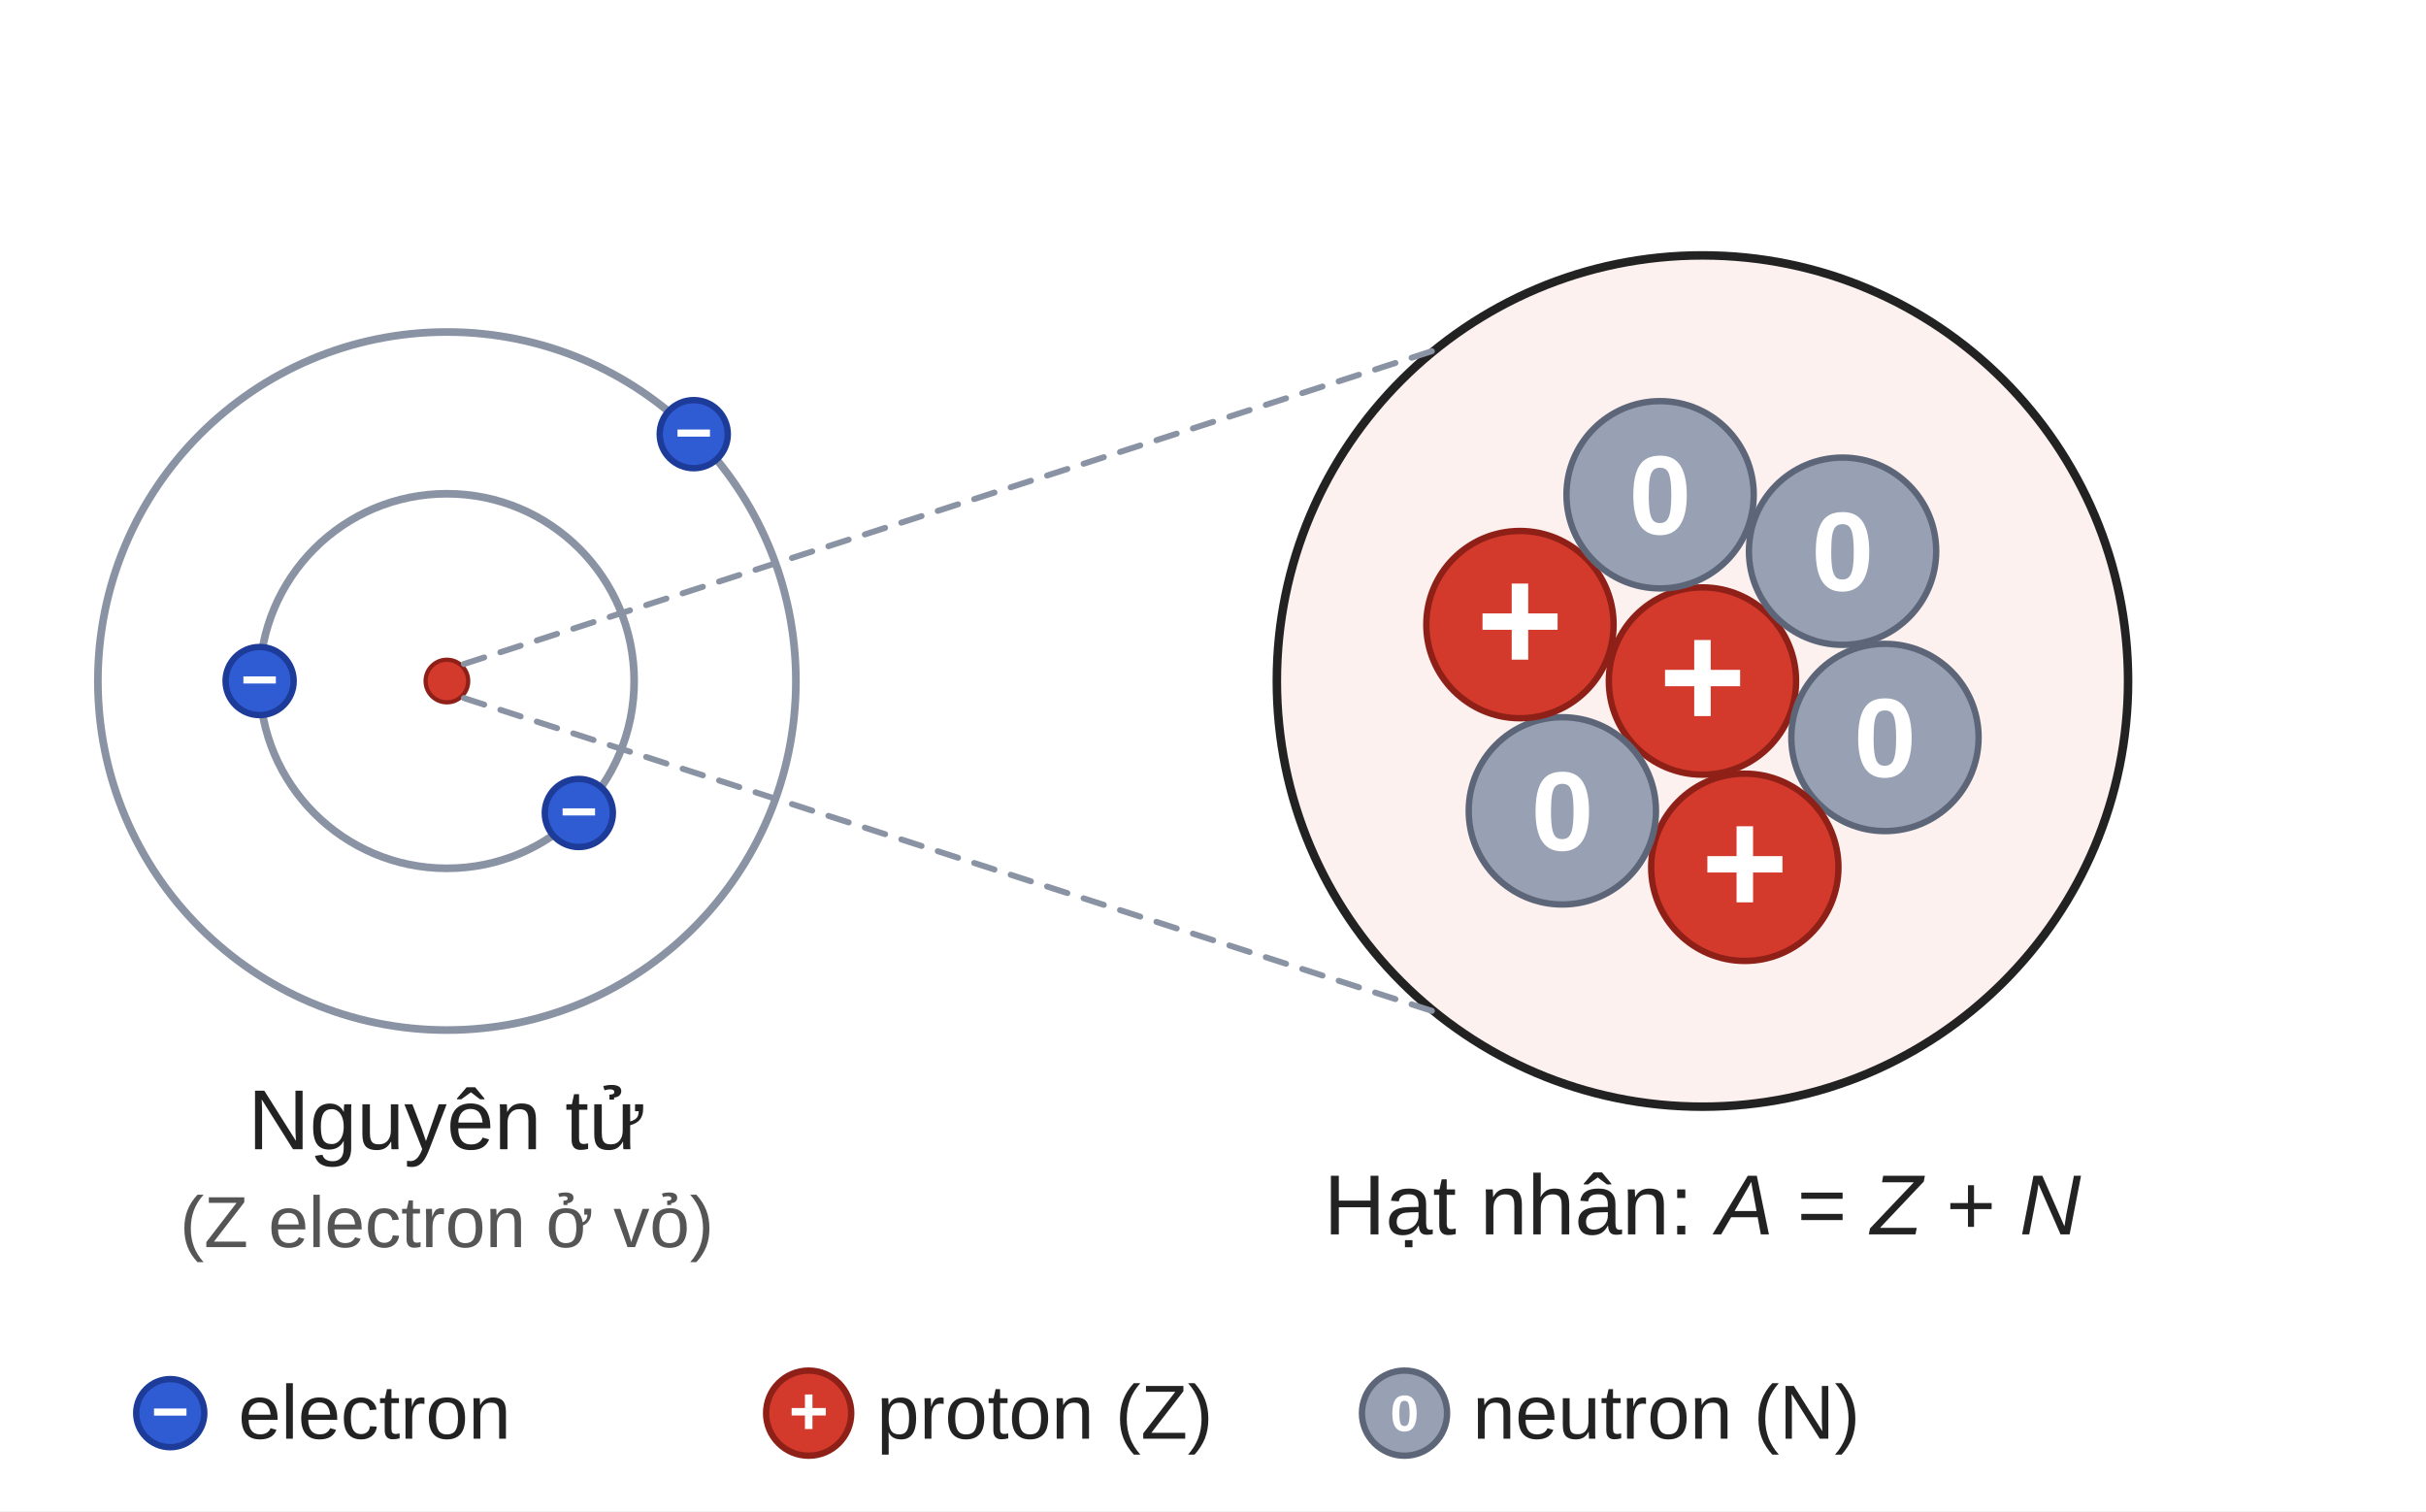
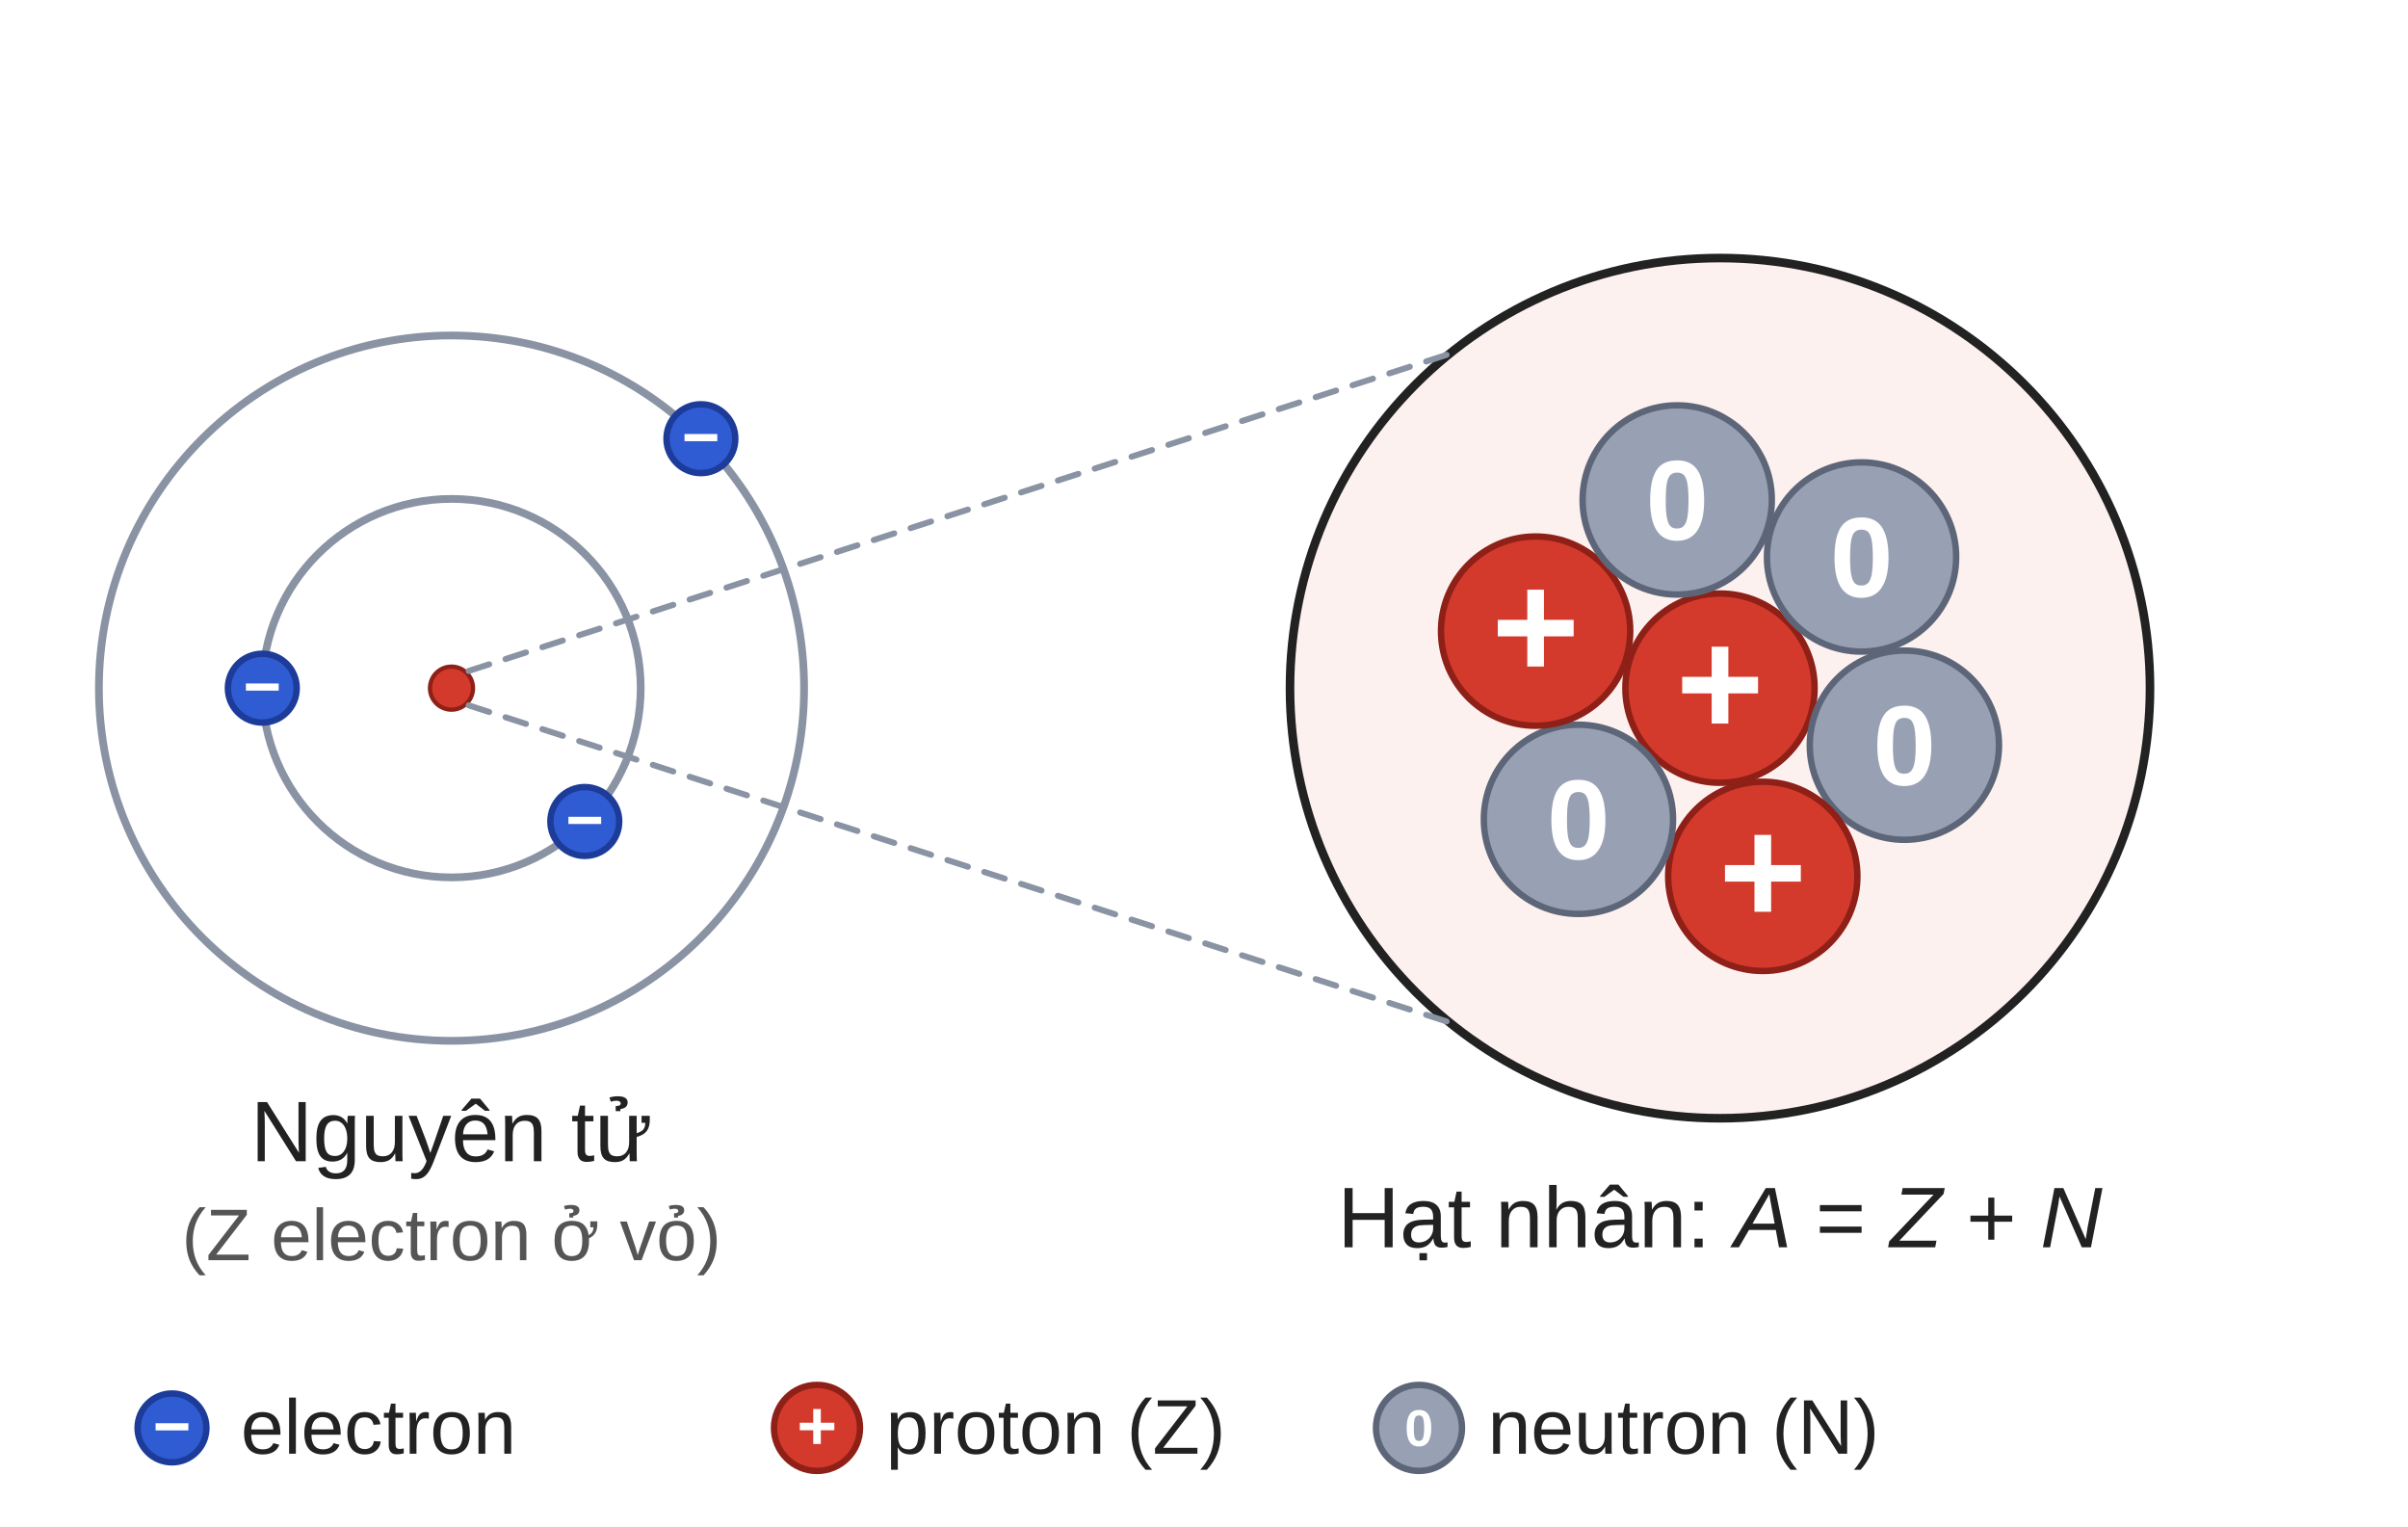
- <svg xmlns="http://www.w3.org/2000/svg" width="570" height="355" viewBox="0 0 570 355">
-   <rect width="570" height="355" fill="#fff" />
+ <svg xmlns="http://www.w3.org/2000/svg" width="560" height="355" viewBox="0 0 560 355">
+   <rect width="560" height="355" fill="#fff" />
  <circle cx="105" cy="160" r="44" fill="none" stroke="#8a93a3" stroke-width="1.8" />
  <circle cx="105" cy="160" r="82" fill="none" stroke="#8a93a3" stroke-width="1.8" />
  <circle cx="61" cy="160" r="8" fill="#2f5bd3" stroke="#1d3c99" stroke-width="1.5" />
  <text x="61" y="164.8" text-anchor="middle" font-size="15.2" fill="#fff" font-weight="bold" stroke="none" font-family="Arial, sans-serif">−</text>
  <circle cx="136" cy="191" r="8" fill="#2f5bd3" stroke="#1d3c99" stroke-width="1.5" />
  <text x="136" y="195.8" text-anchor="middle" font-size="15.2" fill="#fff" font-weight="bold" stroke="none" font-family="Arial, sans-serif">−</text>
  <circle cx="163" cy="102" r="8" fill="#2f5bd3" stroke="#1d3c99" stroke-width="1.5" />
  <text x="163" y="106.8" text-anchor="middle" font-size="15.2" fill="#fff" font-weight="bold" stroke="none" font-family="Arial, sans-serif">−</text>
  <circle cx="105" cy="160" r="5" fill="#d33a2c" stroke="#8f2018" stroke-width="1" />
  <circle cx="400" cy="160" r="100" fill="#fdf1f0" stroke="#222" stroke-width="2" />
  <line x1="109" y1="156" x2="338" y2="82" stroke="#8a93a3" stroke-width="1.4" stroke-linecap="round" stroke-dasharray="5 4" />
  <line x1="109" y1="164" x2="338" y2="238" stroke="#8a93a3" stroke-width="1.4" stroke-linecap="round" stroke-dasharray="5 4" />
  <circle cx="400" cy="160" r="22" fill="#d33a2c" stroke="#8f2018" stroke-width="1.5" />
  <text x="400" y="171" text-anchor="middle" font-size="35.2" fill="#fff" font-weight="bold" stroke="none" font-family="Arial, sans-serif">+</text>
  <circle cx="442.88" cy="173.26" r="22" fill="#98a1b3" stroke="#5d6678" stroke-width="1.5" />
  <text x="442.88" y="182.5" text-anchor="middle" font-size="26.4" fill="#fff" font-weight="bold" stroke="none" font-family="Arial, sans-serif">0</text>
  <circle cx="409.95" cy="203.76" r="22" fill="#d33a2c" stroke="#8f2018" stroke-width="1.5" />
  <text x="409.95" y="214.76" text-anchor="middle" font-size="35.2" fill="#fff" font-weight="bold" stroke="none" font-family="Arial, sans-serif">+</text>
  <circle cx="367.08" cy="190.5" r="22" fill="#98a1b3" stroke="#5d6678" stroke-width="1.5" />
  <text x="367.08" y="199.74" text-anchor="middle" font-size="26.4" fill="#fff" font-weight="bold" stroke="none" font-family="Arial, sans-serif">0</text>
  <circle cx="357.12" cy="146.74" r="22" fill="#d33a2c" stroke="#8f2018" stroke-width="1.5" />
  <text x="357.12" y="157.74" text-anchor="middle" font-size="35.2" fill="#fff" font-weight="bold" stroke="none" font-family="Arial, sans-serif">+</text>
  <circle cx="390.05" cy="116.24" r="22" fill="#98a1b3" stroke="#5d6678" stroke-width="1.5" />
  <text x="390.05" y="125.48" text-anchor="middle" font-size="26.4" fill="#fff" font-weight="bold" stroke="none" font-family="Arial, sans-serif">0</text>
  <circle cx="432.92" cy="129.5" r="22" fill="#98a1b3" stroke="#5d6678" stroke-width="1.5" />
  <text x="432.92" y="138.74" text-anchor="middle" font-size="26.4" fill="#fff" font-weight="bold" stroke="none" font-family="Arial, sans-serif">0</text>
  <text x="105" y="270" text-anchor="middle" font-size="20" fill="#222" font-weight="normal" stroke="none" font-family="Arial, sans-serif">Nguyên tử</text>
  <text x="105" y="293" text-anchor="middle" font-size="17" fill="#555" font-weight="normal" stroke="none" font-family="Arial, sans-serif">(Z electron ở vỏ)</text>
  <text x="400" y="290" text-anchor="middle" font-size="20" fill="#222" font-weight="normal" stroke="none" font-family="Arial, sans-serif">Hạt nhân: <tspan font-style="italic">A</tspan> = <tspan font-style="italic">Z</tspan> + <tspan font-style="italic">N</tspan>
  </text>
  <circle cx="40" cy="332" r="8" fill="#2f5bd3" stroke="#1d3c99" stroke-width="1.5" />
  <text x="40" y="336.8" text-anchor="middle" font-size="15.2" fill="#fff" font-weight="bold" stroke="none" font-family="Arial, sans-serif">−</text>
  <text x="56" y="338" text-anchor="start" font-size="18" fill="#222" font-weight="normal" stroke="none" font-family="Arial, sans-serif">electron</text>
  <circle cx="190" cy="332" r="10" fill="#d33a2c" stroke="#8f2018" stroke-width="1.5" />
  <text x="190" y="337" text-anchor="middle" font-size="16" fill="#fff" font-weight="bold" stroke="none" font-family="Arial, sans-serif">+</text>
  <text x="206" y="338" text-anchor="start" font-size="18" fill="#222" font-weight="normal" stroke="none" font-family="Arial, sans-serif">proton (Z)</text>
  <circle cx="330" cy="332" r="10" fill="#98a1b3" stroke="#5d6678" stroke-width="1.5" />
  <text x="330" y="336.2" text-anchor="middle" font-size="12" fill="#fff" font-weight="bold" stroke="none" font-family="Arial, sans-serif">0</text>
  <text x="346" y="338" text-anchor="start" font-size="18" fill="#222" font-weight="normal" stroke="none" font-family="Arial, sans-serif">neutron (N)</text>
</svg>
